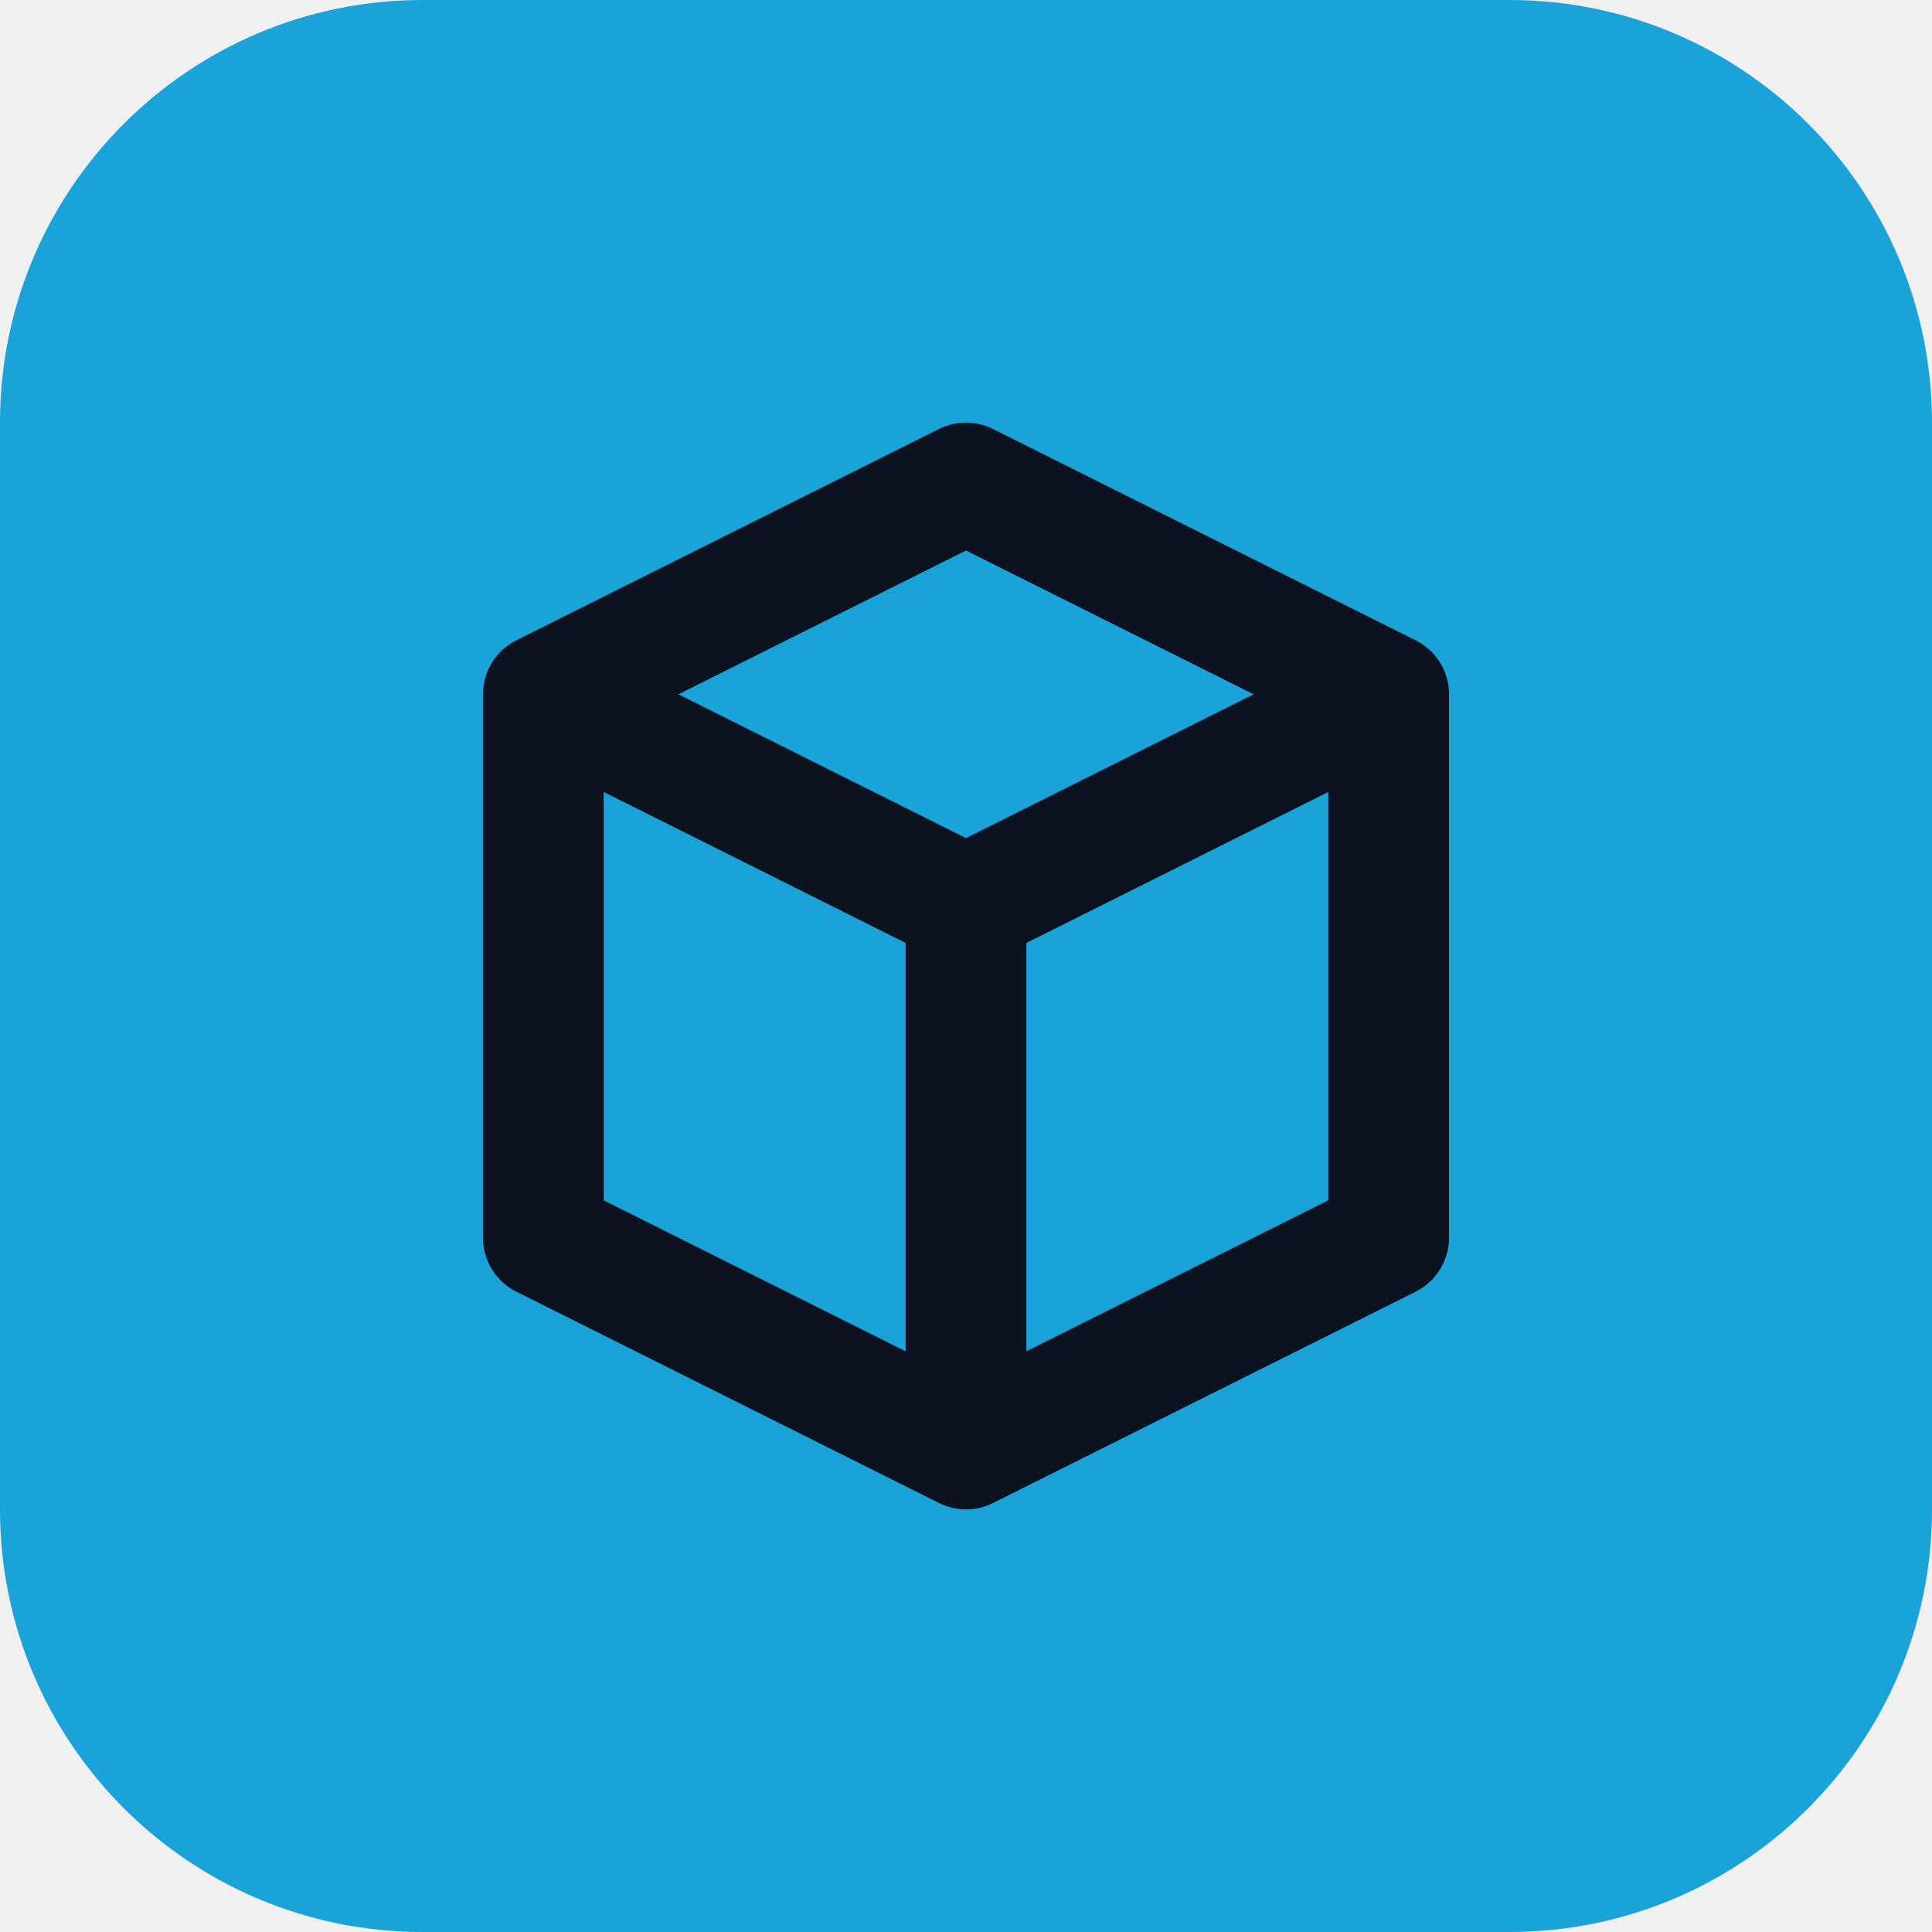
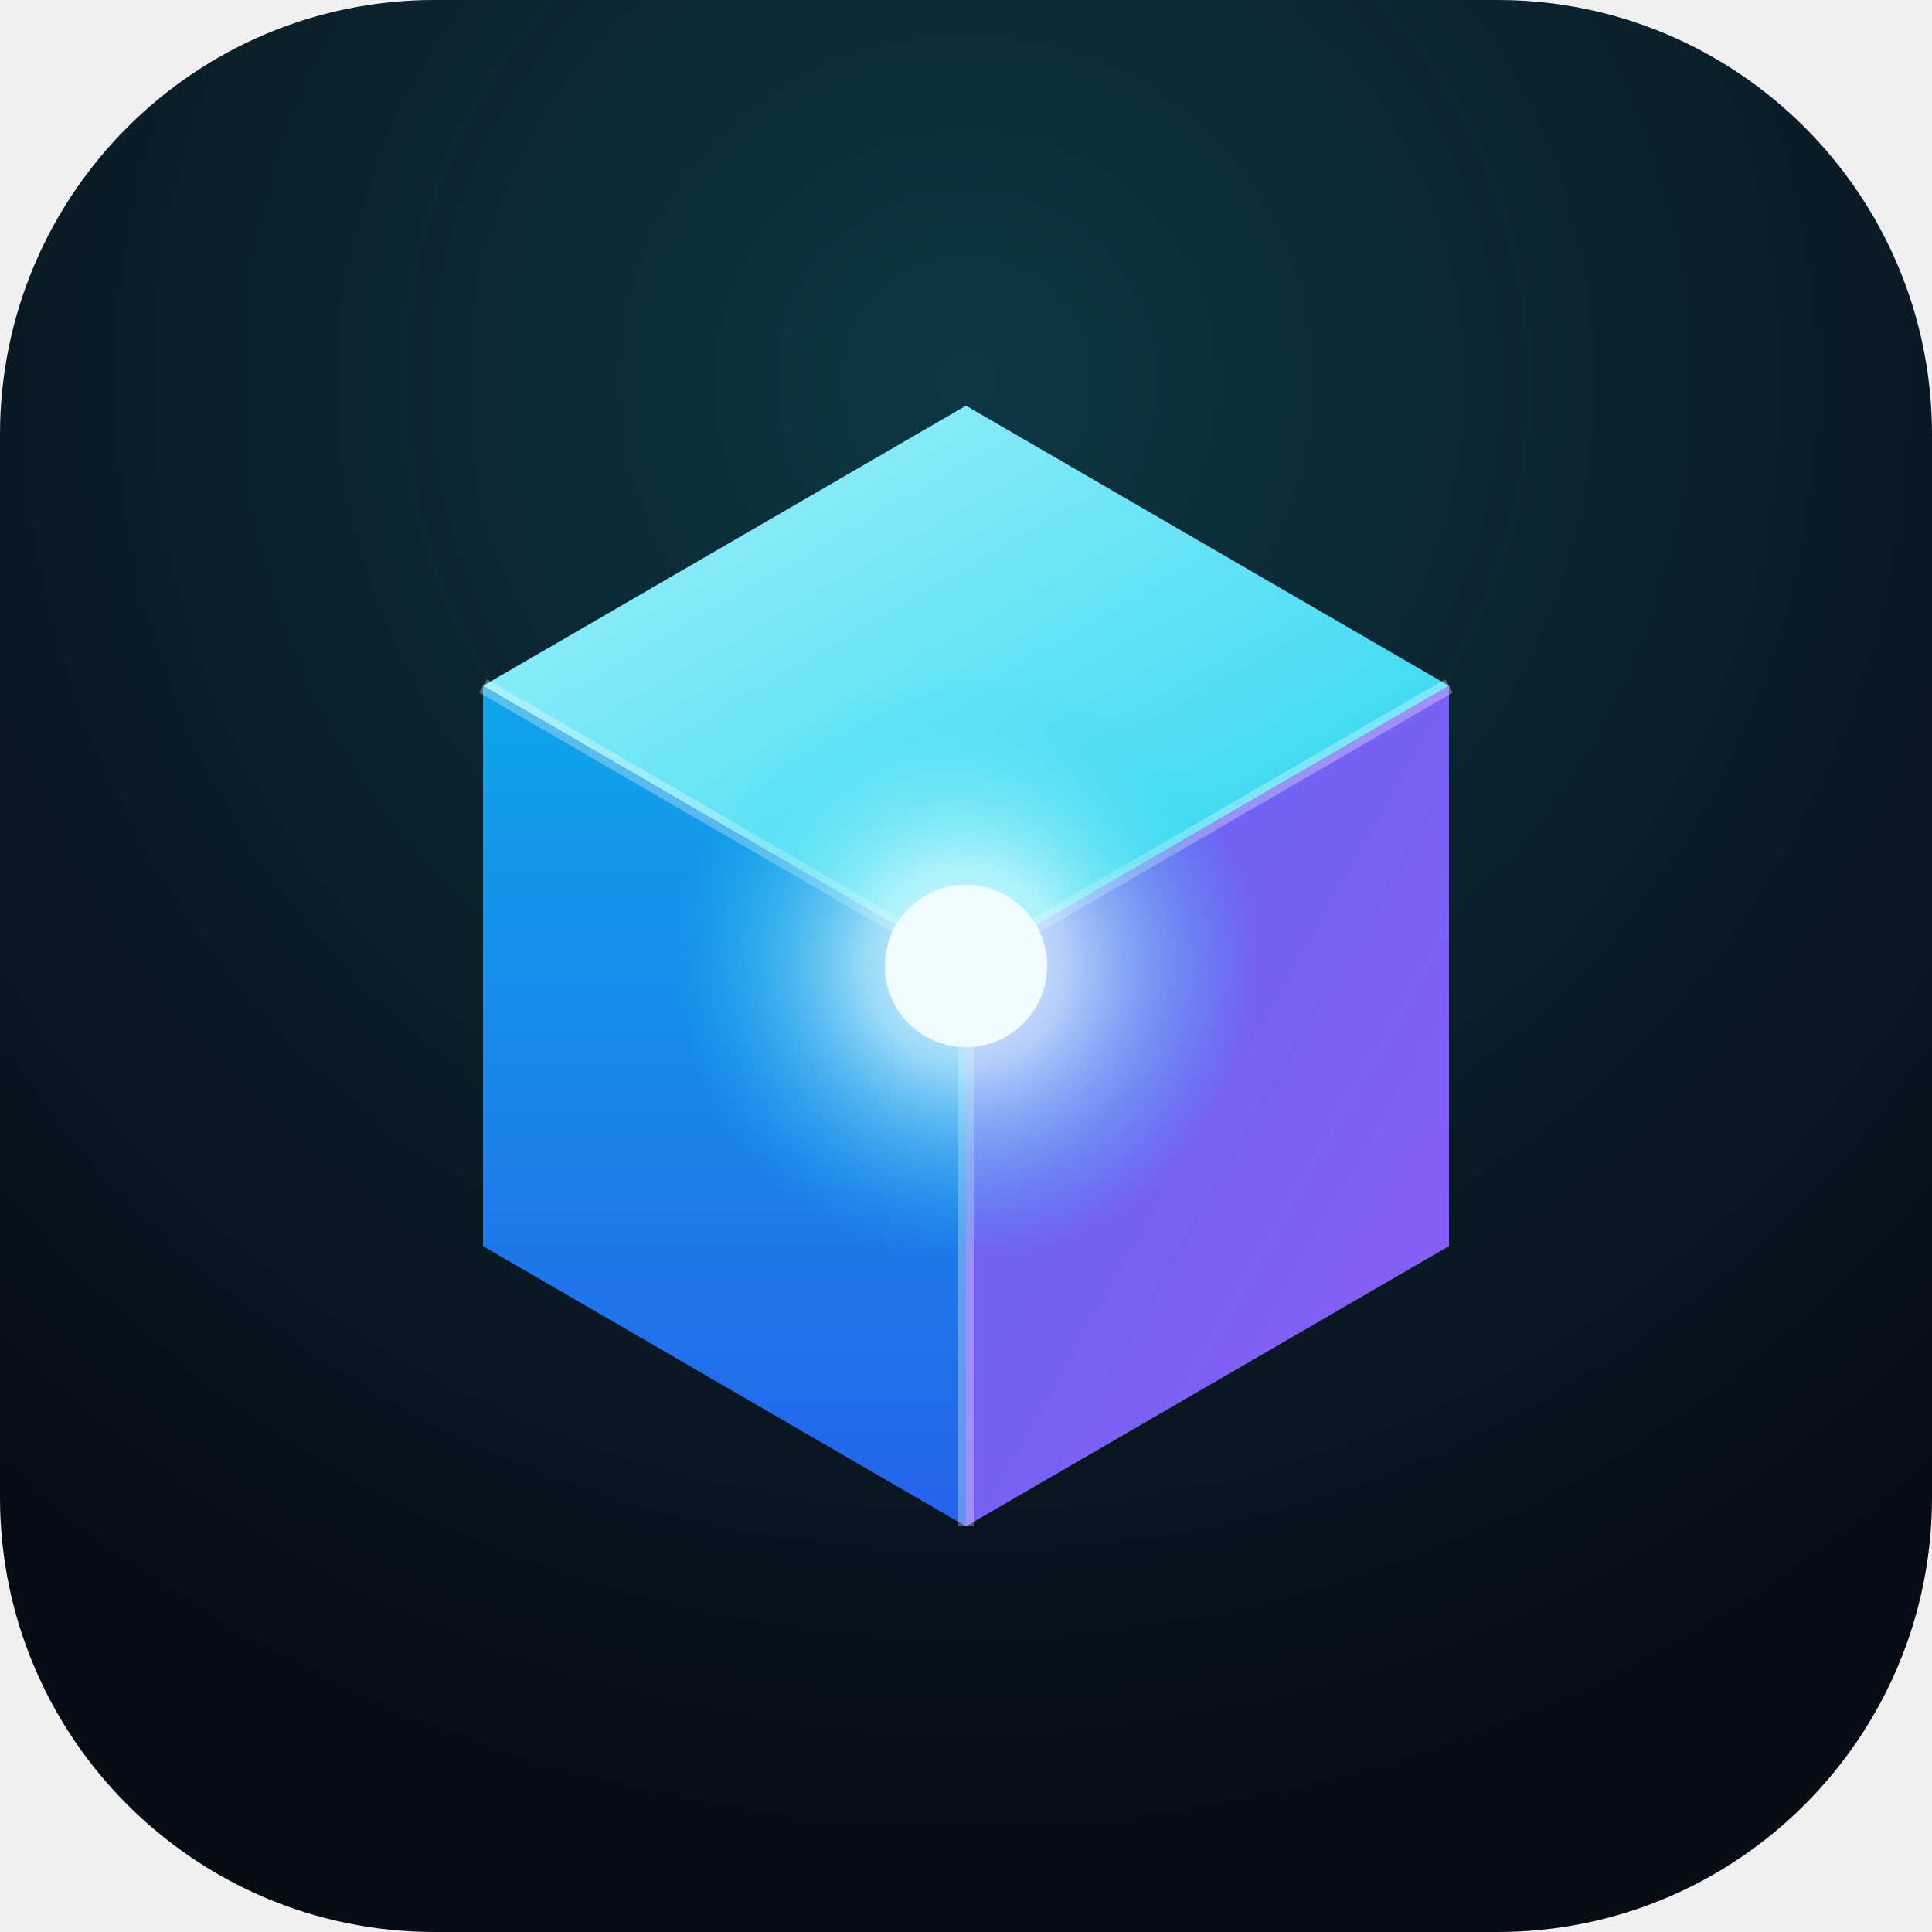
- <svg xmlns="http://www.w3.org/2000/svg" viewBox="0 0 32 32">
-   <rect width="32" height="32" rx="7" fill="#1aa3d9" />
-   <path d="M9 11.5 16 8l7 3.5v9L16 24l-7-3.5z" fill="none" stroke="#0b1220" stroke-width="2" stroke-linejoin="round" />
-   <path d="M9 11.5 16 15l7-3.5M16 15v9" fill="none" stroke="#0b1220" stroke-width="2" stroke-linejoin="round" />
+ <svg xmlns="http://www.w3.org/2000/svg" viewBox="0 0 100 100">
+   <defs>
+     <linearGradient id="top" x1="0" y1="0" x2="1" y2="1">
+       <stop offset="0" stop-color="#A5F3FC" />
+       <stop offset="1" stop-color="#22D3EE" />
+     </linearGradient>
+     <linearGradient id="left" x1="0" y1="0" x2="0" y2="1">
+       <stop offset="0" stop-color="#0EA5E9" />
+       <stop offset="1" stop-color="#2563EB" />
+     </linearGradient>
+     <linearGradient id="right" x1="0" y1="0" x2="1" y2="1">
+       <stop offset="0" stop-color="#6366F1" />
+       <stop offset="1" stop-color="#8B5CF6" />
+     </linearGradient>
+     <radialGradient id="pearl" cx="0.5" cy="0.5" r="0.5">
+       <stop offset="0" stop-color="#FFFFFF" stop-opacity="0.95" />
+       <stop offset="0.35" stop-color="#CFFAFE" stop-opacity="0.7" />
+       <stop offset="1" stop-color="#22D3EE" stop-opacity="0" />
+     </radialGradient>
+     <radialGradient id="aura" cx="0.5" cy="0.2" r="0.75">
+       <stop offset="0" stop-color="#22D3EE" stop-opacity="0.22" />
+       <stop offset="1" stop-color="#22D3EE" stop-opacity="0" />
+     </radialGradient>
+   </defs>
+   <rect width="100" height="100" rx="22.5" fill="#070B14" />
+   <rect width="100" height="100" rx="22.5" fill="url(#aura)" />
+   <path d="M50 21 75 35.5 50 50 25 35.5Z" fill="url(#top)" />
+   <path d="M25 35.5 50 50V79L25 64.5Z" fill="url(#left)" />
+   <path d="M75 35.5V64.5L50 79V50Z" fill="url(#right)" />
+   <path d="M25 35.5 50 50 75 35.5M50 50V79" fill="none" stroke="#FFFFFF" stroke-opacity="0.3" stroke-width="0.8" />
+   <circle cx="50" cy="50" r="15" fill="url(#pearl)" />
+   <circle cx="50" cy="50" r="4.2" fill="#F0FDFF" />
</svg>
